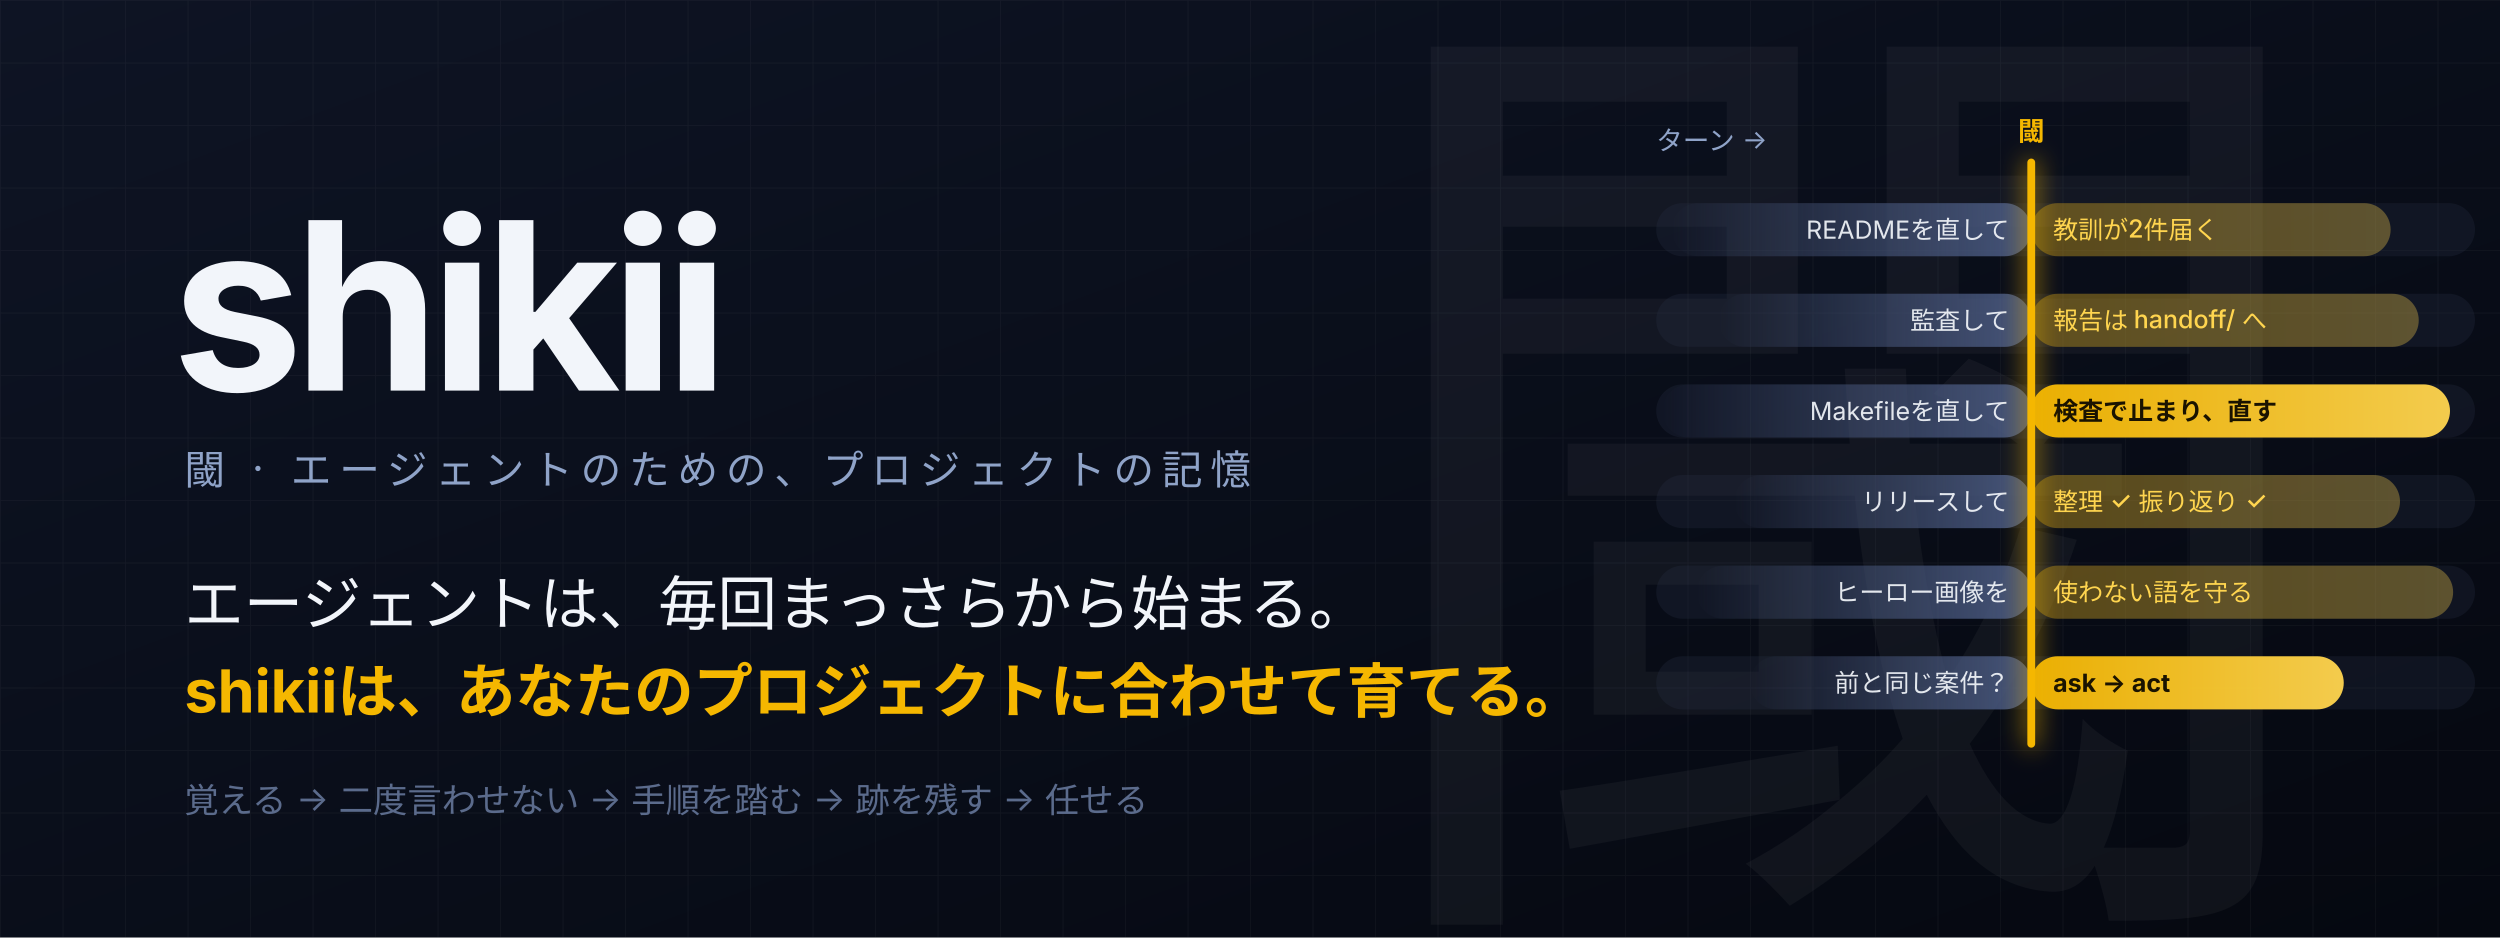
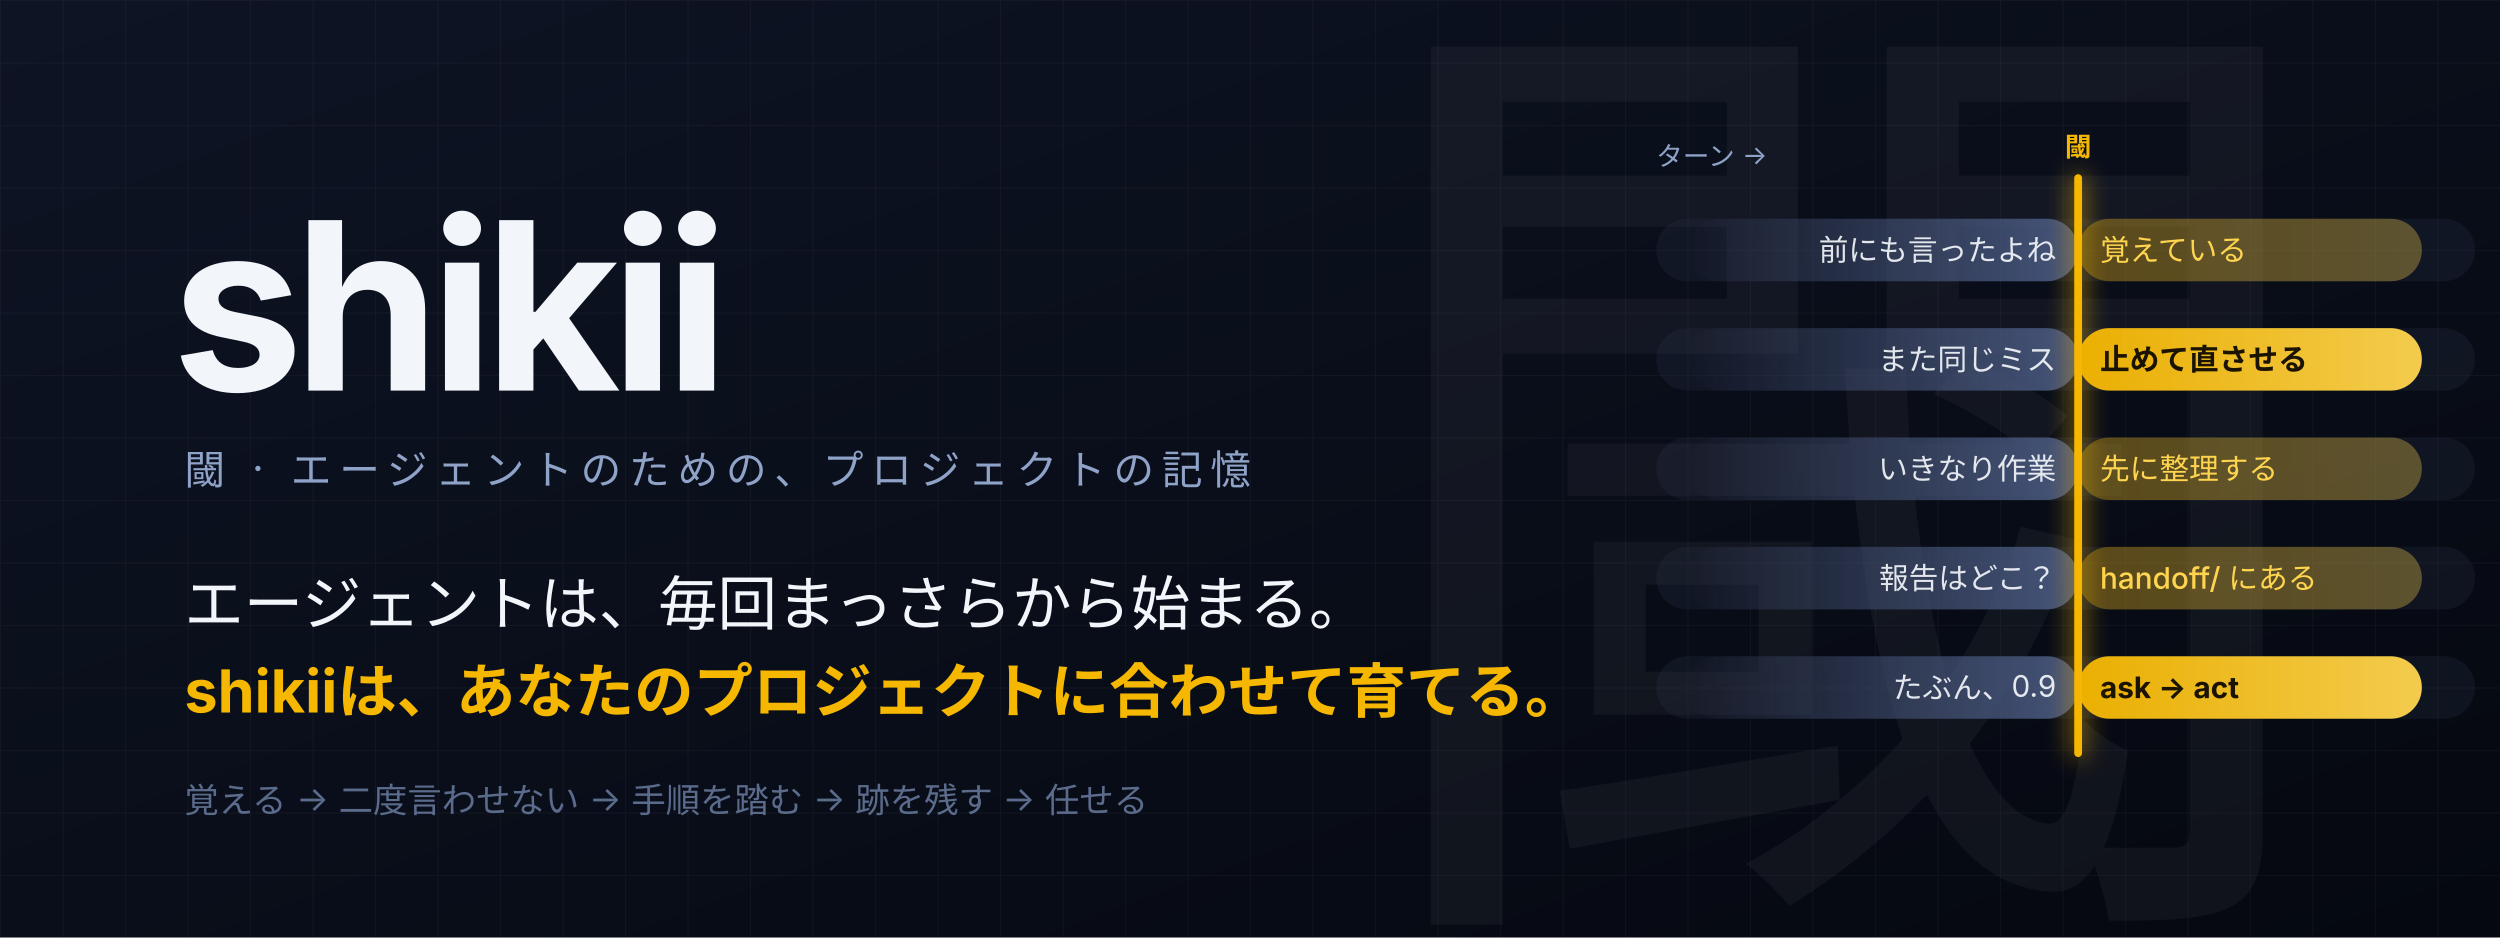
<svg xmlns="http://www.w3.org/2000/svg" viewBox="0 0 1600 600" width="1600" height="600" role="img" aria-label="shikiiは、あなたのプロジェクトに合わせて育てる。">
  <defs>
    <linearGradient id="bg" x1="0" y1="0" x2="1" y2="1">
      <stop offset="0" stop-color="#0E1424" />
      <stop offset="1" stop-color="#050810" />
    </linearGradient>
    <linearGradient id="gold" x1="0" y1="0" x2="1" y2="0">
      <stop offset="0" stop-color="#F5B700" />
      <stop offset="1" stop-color="#FFD54F" />
    </linearGradient>
    <linearGradient id="fade" x1="0" y1="0" x2="1" y2="0">
      <stop offset="0" stop-color="#4B5B82" stop-opacity="0" />
      <stop offset="1" stop-color="#4B5B82" stop-opacity="0.9" />
    </linearGradient>
    <filter id="glow" filterUnits="userSpaceOnUse" x="0" y="0" width="1600" height="600">
      <feGaussianBlur stdDeviation="8" result="b" />
      <feMerge>
        <feMergeNode in="b" />
        <feMergeNode in="SourceGraphic" />
      </feMerge>
    </filter>
    <pattern id="grid" width="40" height="40" patternUnits="userSpaceOnUse">
      <path d="M40 0 H0 V40" fill="none" stroke="#FFFFFF" stroke-opacity="0.04" />
    </pattern>
  </defs>
  <rect width="1600" height="600" fill="url(#bg)" />
  <rect width="1600" height="600" fill="url(#grid)" />
  <text x="1180" y="540" text-anchor="middle" font-family="'Hiragino Mincho ProN','Yu Mincho','Noto Serif JP',serif" font-size="640" fill="#FFFFFF" fill-opacity="0.04">閾</text>
  <g font-family="'Hiragino Sans','Noto Sans JP',Inter,sans-serif">
    <text x="110" y="250" font-family="Inter,'Helvetica Neue',Helvetica,Arial,sans-serif" font-size="150" font-weight="700" letter-spacing="-6" fill="#F2F5FA">shikii</text>
    <text x="118" y="310" font-size="26" letter-spacing="5" fill="#8FA3C8">閾 · エージェントのための、プロジェクトの記憶</text>
    <text x="118" y="400" font-size="38" font-weight="500" fill="#F2F5FA">エージェントは、毎回まっさらから始まる。</text>
    <text x="118" y="456" font-size="38" font-weight="700" fill="#F5B700">shikiiは、あなたのプロジェクトに合わせて育てる。</text>
    <text x="118" y="520" font-size="22" fill="#5B6B8C">覚える → 二度言わせない → 手順を踏む → 跡を残す → 任せる</text>
  </g>
-   <rect x="1060" y="130" width="524" height="34" rx="17.0" fill="#2A3147" fill-opacity="0.28" />
-   <rect x="1070" y="130" width="230" height="34" rx="17.0" fill="url(#fade)" />
-   <rect x="1300" y="130" width="230" height="34" rx="17.0" fill="url(#gold)" fill-opacity="0.32" />
-   <text x="1286" y="152.8" text-anchor="end" font-family="'Hiragino Sans','Noto Sans JP',Inter,sans-serif" font-size="16" fill="#F2F5FA" fill-opacity="0.92">READMEを直して</text>
-   <text x="1314" y="152.8" font-family="'Hiragino Sans','Noto Sans JP',Inter,sans-serif" font-size="16" font-weight="500" fill="#FFD54F">教訓が2件届く</text>
-   <rect x="1060" y="188" width="524" height="34" rx="17.0" fill="#2A3147" fill-opacity="0.28" />
-   <rect x="1100" y="188" width="200" height="34" rx="17.0" fill="url(#fade)" />
-   <rect x="1300" y="188" width="248" height="34" rx="17.0" fill="url(#gold)" fill-opacity="0.32" />
-   <text x="1286" y="210.8" text-anchor="end" font-family="'Hiragino Sans','Noto Sans JP',Inter,sans-serif" font-size="16" fill="#F2F5FA" fill-opacity="0.92">監査して</text>
-   <text x="1314" y="210.8" font-family="'Hiragino Sans','Noto Sans JP',Inter,sans-serif" font-size="16" font-weight="500" fill="#FFD54F">報告は handoff/ へ</text>
-   <rect x="1060" y="246" width="524" height="34" rx="17.0" fill="#2A3147" fill-opacity="0.28" />
-   <rect x="1064" y="246" width="236" height="34" rx="17.0" fill="url(#fade)" />
-   <rect x="1300" y="246" width="268" height="34" rx="17.0" fill="url(#gold)" fill-opacity="0.95" />
-   <text x="1286" y="268.8" text-anchor="end" font-family="'Hiragino Sans','Noto Sans JP',Inter,sans-serif" font-size="16" fill="#F2F5FA" fill-opacity="0.92">Makefileを直して</text>
-   <text x="1314" y="268.8" font-family="'Hiragino Sans','Noto Sans JP',Inter,sans-serif" font-size="16" font-weight="700" fill="#1A1300">検査で止まり、直す</text>
-   <rect x="1060" y="304" width="524" height="34" rx="17.0" fill="#2A3147" fill-opacity="0.28" />
-   <rect x="1110" y="304" width="190" height="34" rx="17.0" fill="url(#fade)" />
-   <rect x="1300" y="304" width="236" height="34" rx="17.0" fill="url(#gold)" fill-opacity="0.32" />
-   <text x="1286" y="326.8" text-anchor="end" font-family="'Hiragino Sans','Noto Sans JP',Inter,sans-serif" font-size="16" fill="#F2F5FA" fill-opacity="0.92">リリースして</text>
-   <text x="1314" y="326.8" font-family="'Hiragino Sans','Noto Sans JP',Inter,sans-serif" font-size="16" font-weight="500" fill="#FFD54F">整理 ✓ 振り返り ✓</text>
-   <rect x="1060" y="362" width="524" height="34" rx="17.0" fill="#2A3147" fill-opacity="0.28" />
-   <rect x="1086" y="362" width="214" height="34" rx="17.0" fill="url(#fade)" />
-   <rect x="1300" y="362" width="270" height="34" rx="17.0" fill="url(#gold)" fill-opacity="0.32" />
-   <text x="1286" y="384.8" text-anchor="end" font-family="'Hiragino Sans','Noto Sans JP',Inter,sans-serif" font-size="16" fill="#F2F5FA" fill-opacity="0.92">ヒーロー画像を</text>
-   <text x="1314" y="384.8" font-family="'Hiragino Sans','Noto Sans JP',Inter,sans-serif" font-size="16" font-weight="500" fill="#FFD54F">使わない語を守る</text>
-   <rect x="1060" y="420" width="524" height="34" rx="17.0" fill="#2A3147" fill-opacity="0.28" />
-   <rect x="1120" y="420" width="180" height="34" rx="17.0" fill="url(#fade)" />
-   <rect x="1300" y="420" width="200" height="34" rx="17.0" fill="url(#gold)" fill-opacity="0.95" />
-   <text x="1286" y="442.8" text-anchor="end" font-family="'Hiragino Sans','Noto Sans JP',Inter,sans-serif" font-size="16" fill="#F2F5FA" fill-opacity="0.92">前と同じ案件？</text>
-   <text x="1314" y="442.8" font-family="'Hiragino Sans','Noto Sans JP',Inter,sans-serif" font-size="16" font-weight="700" fill="#1A1300">ask → act</text>
-   <line x1="1300" y1="104" x2="1300" y2="476" stroke="#F5B700" stroke-width="5" stroke-linecap="round" filter="url(#glow)" />
+   <rect x="1060" y="140" width="524" height="40" rx="20.0" fill="#2A3147" fill-opacity="0.28" />
+   <rect x="1080" y="140" width="250" height="40" rx="20.0" fill="url(#fade)" />
+   <rect x="1330" y="140" width="220" height="40" rx="20.0" fill="url(#gold)" fill-opacity="0.32" />
+   <text x="1316" y="166.8" text-anchor="end" font-family="'Hiragino Sans','Noto Sans JP',Inter,sans-serif" font-size="19" fill="#F2F5FA" fill-opacity="0.92">前にも言ったよね</text>
+   <text x="1344" y="166.8" font-family="'Hiragino Sans','Noto Sans JP',Inter,sans-serif" font-size="19" font-weight="500" fill="#FFD54F">覚えている</text>
+   <rect x="1060" y="210" width="524" height="40" rx="20.0" fill="#2A3147" fill-opacity="0.28" />
+   <rect x="1080" y="210" width="250" height="40" rx="20.0" fill="url(#fade)" />
+   <rect x="1330" y="210" width="220" height="40" rx="20.0" fill="url(#gold)" fill-opacity="0.95" />
+   <text x="1316" y="236.8" text-anchor="end" font-family="'Hiragino Sans','Noto Sans JP',Inter,sans-serif" font-size="19" fill="#F2F5FA" fill-opacity="0.92">また同じミス</text>
+   <text x="1344" y="236.8" font-family="'Hiragino Sans','Noto Sans JP',Inter,sans-serif" font-size="19" font-weight="700" fill="#1A1300">止めて直させる</text>
+   <rect x="1060" y="280" width="524" height="40" rx="20.0" fill="#2A3147" fill-opacity="0.28" />
+   <rect x="1080" y="280" width="250" height="40" rx="20.0" fill="url(#fade)" />
+   <rect x="1330" y="280" width="220" height="40" rx="20.0" fill="url(#gold)" fill-opacity="0.32" />
+   <text x="1316" y="306.8" text-anchor="end" font-family="'Hiragino Sans','Noto Sans JP',Inter,sans-serif" font-size="19" fill="#F2F5FA" fill-opacity="0.92">いきなり作業</text>
+   <text x="1344" y="306.8" font-family="'Hiragino Sans','Noto Sans JP',Inter,sans-serif" font-size="19" font-weight="500" fill="#FFD54F">先に整理する</text>
+   <rect x="1060" y="350" width="524" height="40" rx="20.0" fill="#2A3147" fill-opacity="0.28" />
+   <rect x="1080" y="350" width="250" height="40" rx="20.0" fill="url(#fade)" />
+   <rect x="1330" y="350" width="220" height="40" rx="20.0" fill="url(#gold)" fill-opacity="0.32" />
+   <text x="1316" y="376.8" text-anchor="end" font-family="'Hiragino Sans','Noto Sans JP',Inter,sans-serif" font-size="19" fill="#F2F5FA" fill-opacity="0.92">報告はどこ？</text>
+   <text x="1344" y="376.8" font-family="'Hiragino Sans','Noto Sans JP',Inter,sans-serif" font-size="19" font-weight="500" fill="#FFD54F">handoff/ にある</text>
+   <rect x="1060" y="420" width="524" height="40" rx="20.0" fill="#2A3147" fill-opacity="0.28" />
+   <rect x="1080" y="420" width="250" height="40" rx="20.0" fill="url(#fade)" />
+   <rect x="1330" y="420" width="220" height="40" rx="20.0" fill="url(#gold)" fill-opacity="0.95" />
+   <text x="1316" y="446.8" text-anchor="end" font-family="'Hiragino Sans','Noto Sans JP',Inter,sans-serif" font-size="19" fill="#F2F5FA" fill-opacity="0.92">たぶん、0.9</text>
+   <text x="1344" y="446.8" font-family="'Hiragino Sans','Noto Sans JP',Inter,sans-serif" font-size="19" font-weight="700" fill="#1A1300">ask → act</text>
+   <line x1="1330" y1="114" x2="1330" y2="482" stroke="#F5B700" stroke-width="5" stroke-linecap="round" filter="url(#glow)" />
  <g font-family="'Hiragino Sans','Noto Sans JP',Inter,sans-serif" font-size="17">
-     <text x="1060" y="96" fill="#8FA3C8">ターン →</text>
-     <text x="1300" y="90" text-anchor="middle" fill="#F5B700" font-weight="700">閾</text>
+     <text x="1060" y="106" fill="#8FA3C8">ターン →</text>
+     <text x="1330" y="100" text-anchor="middle" fill="#F5B700" font-weight="700">閾</text>
  </g>
</svg>
